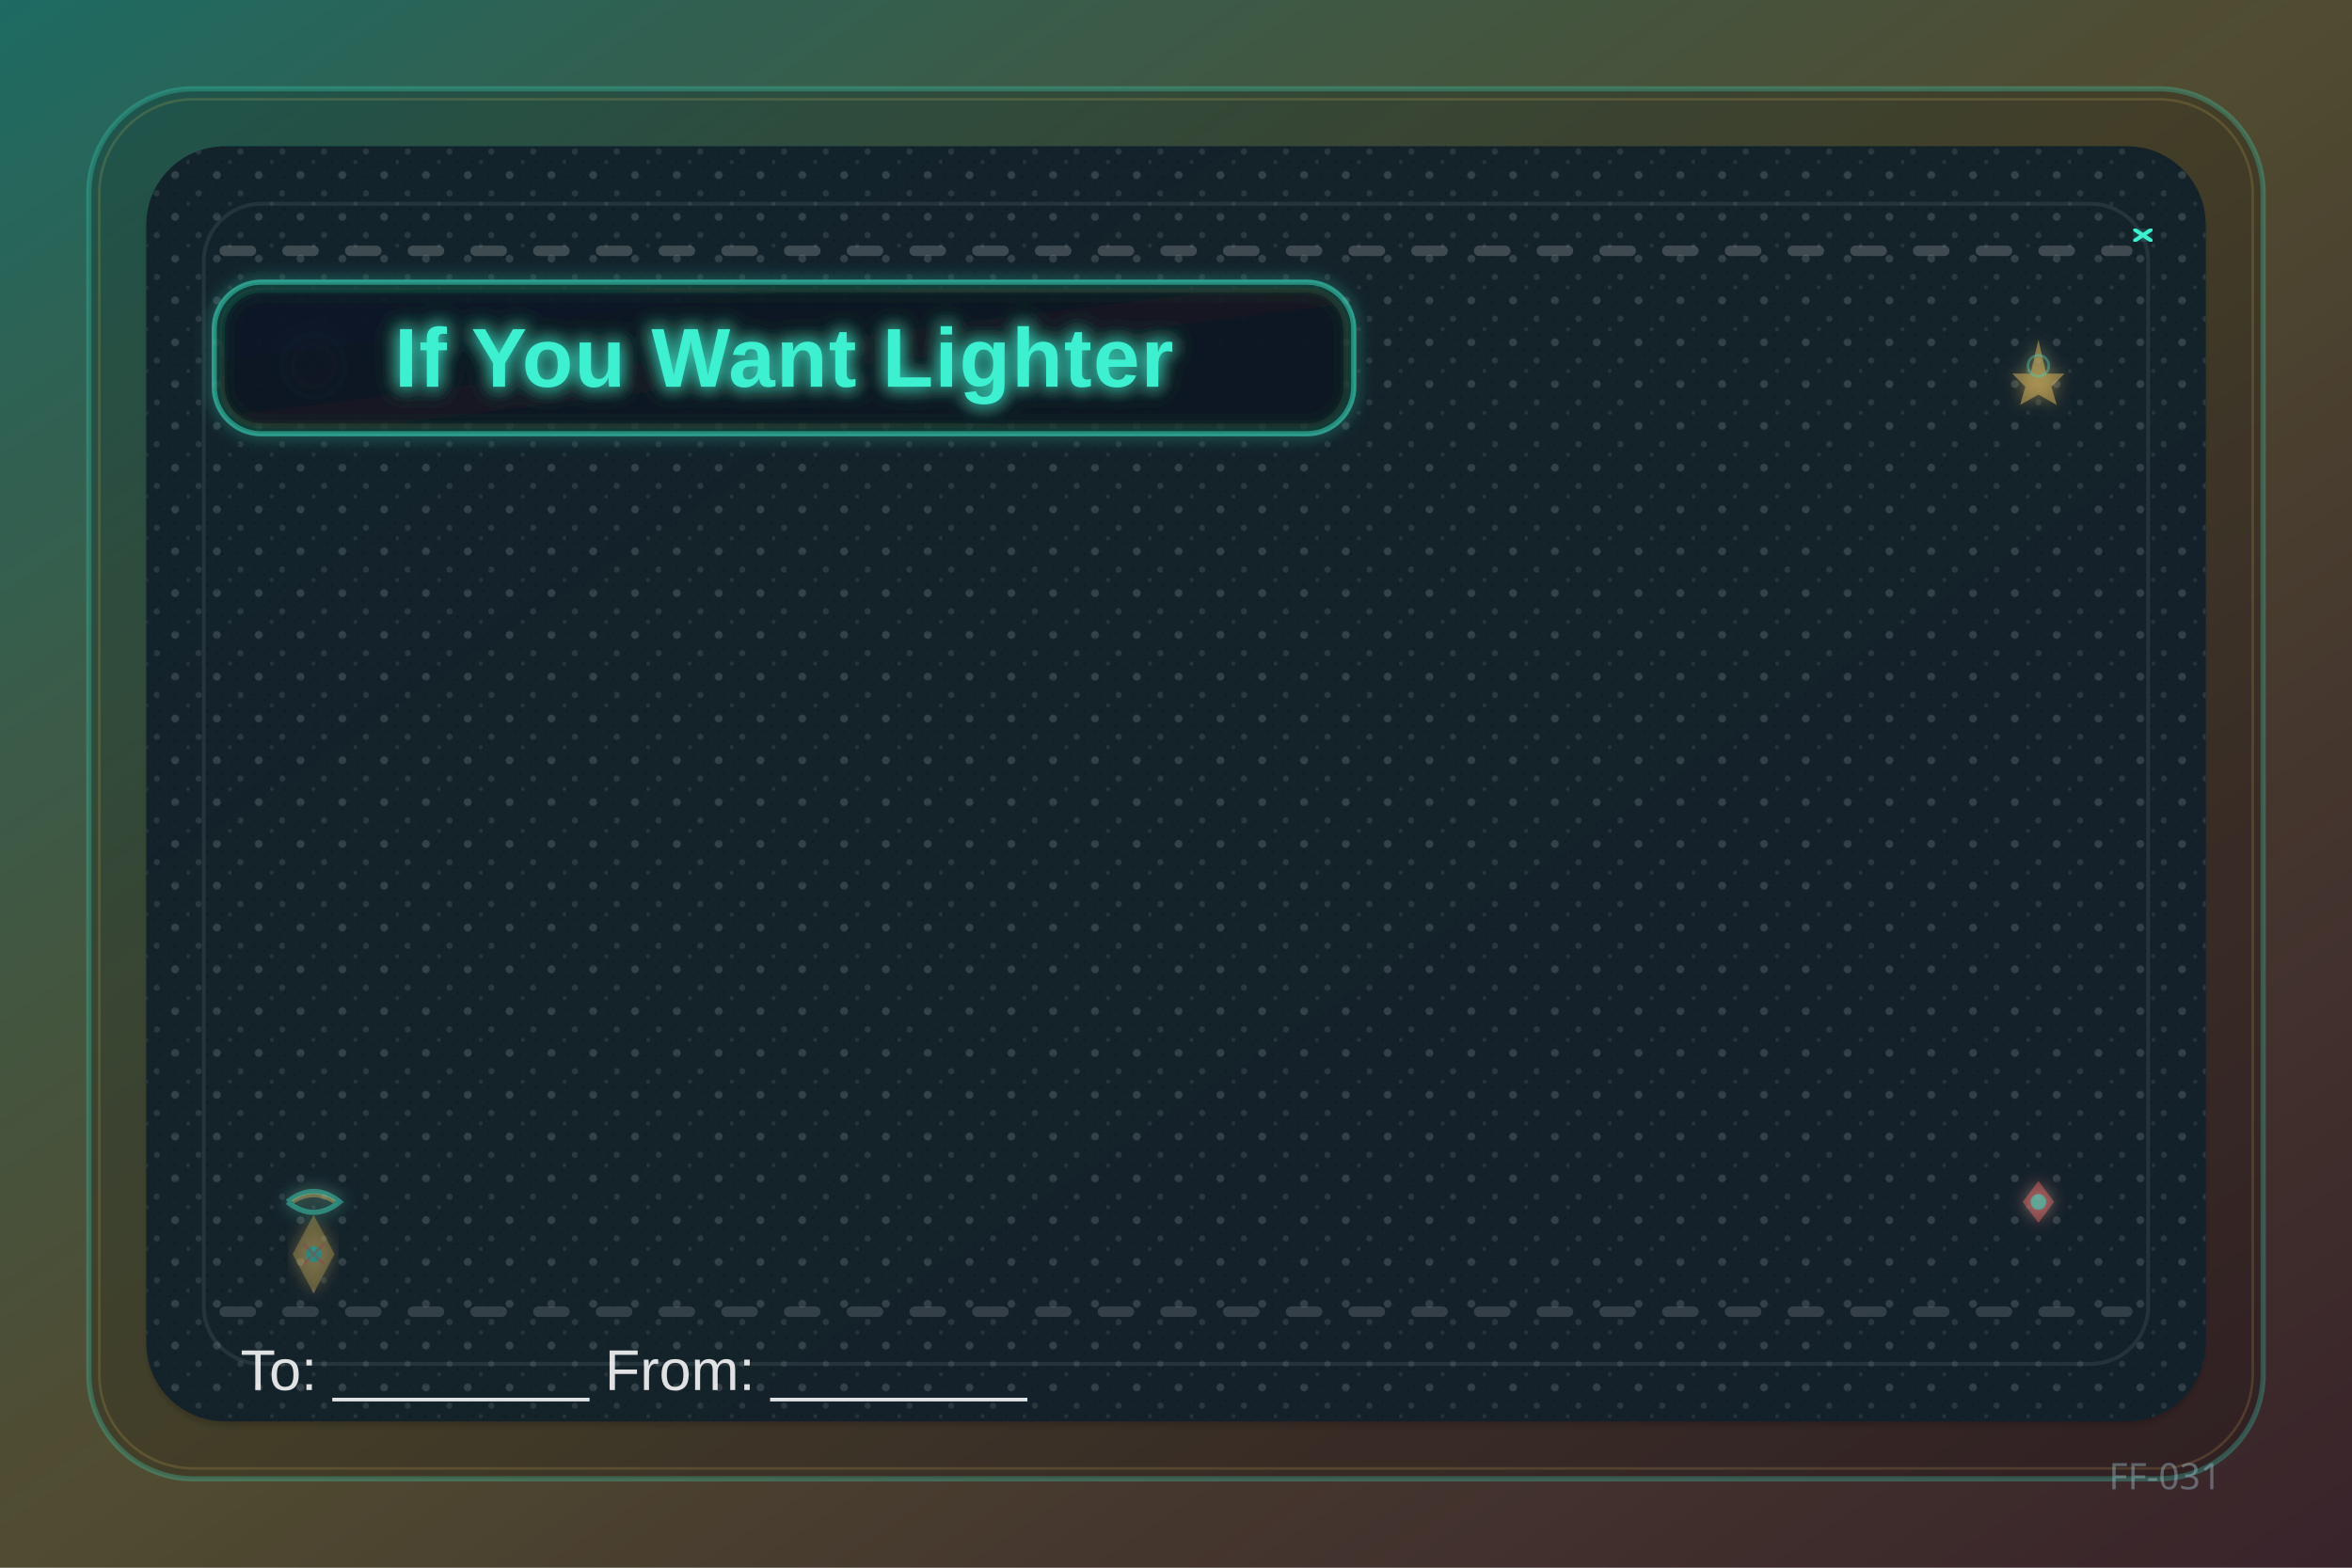
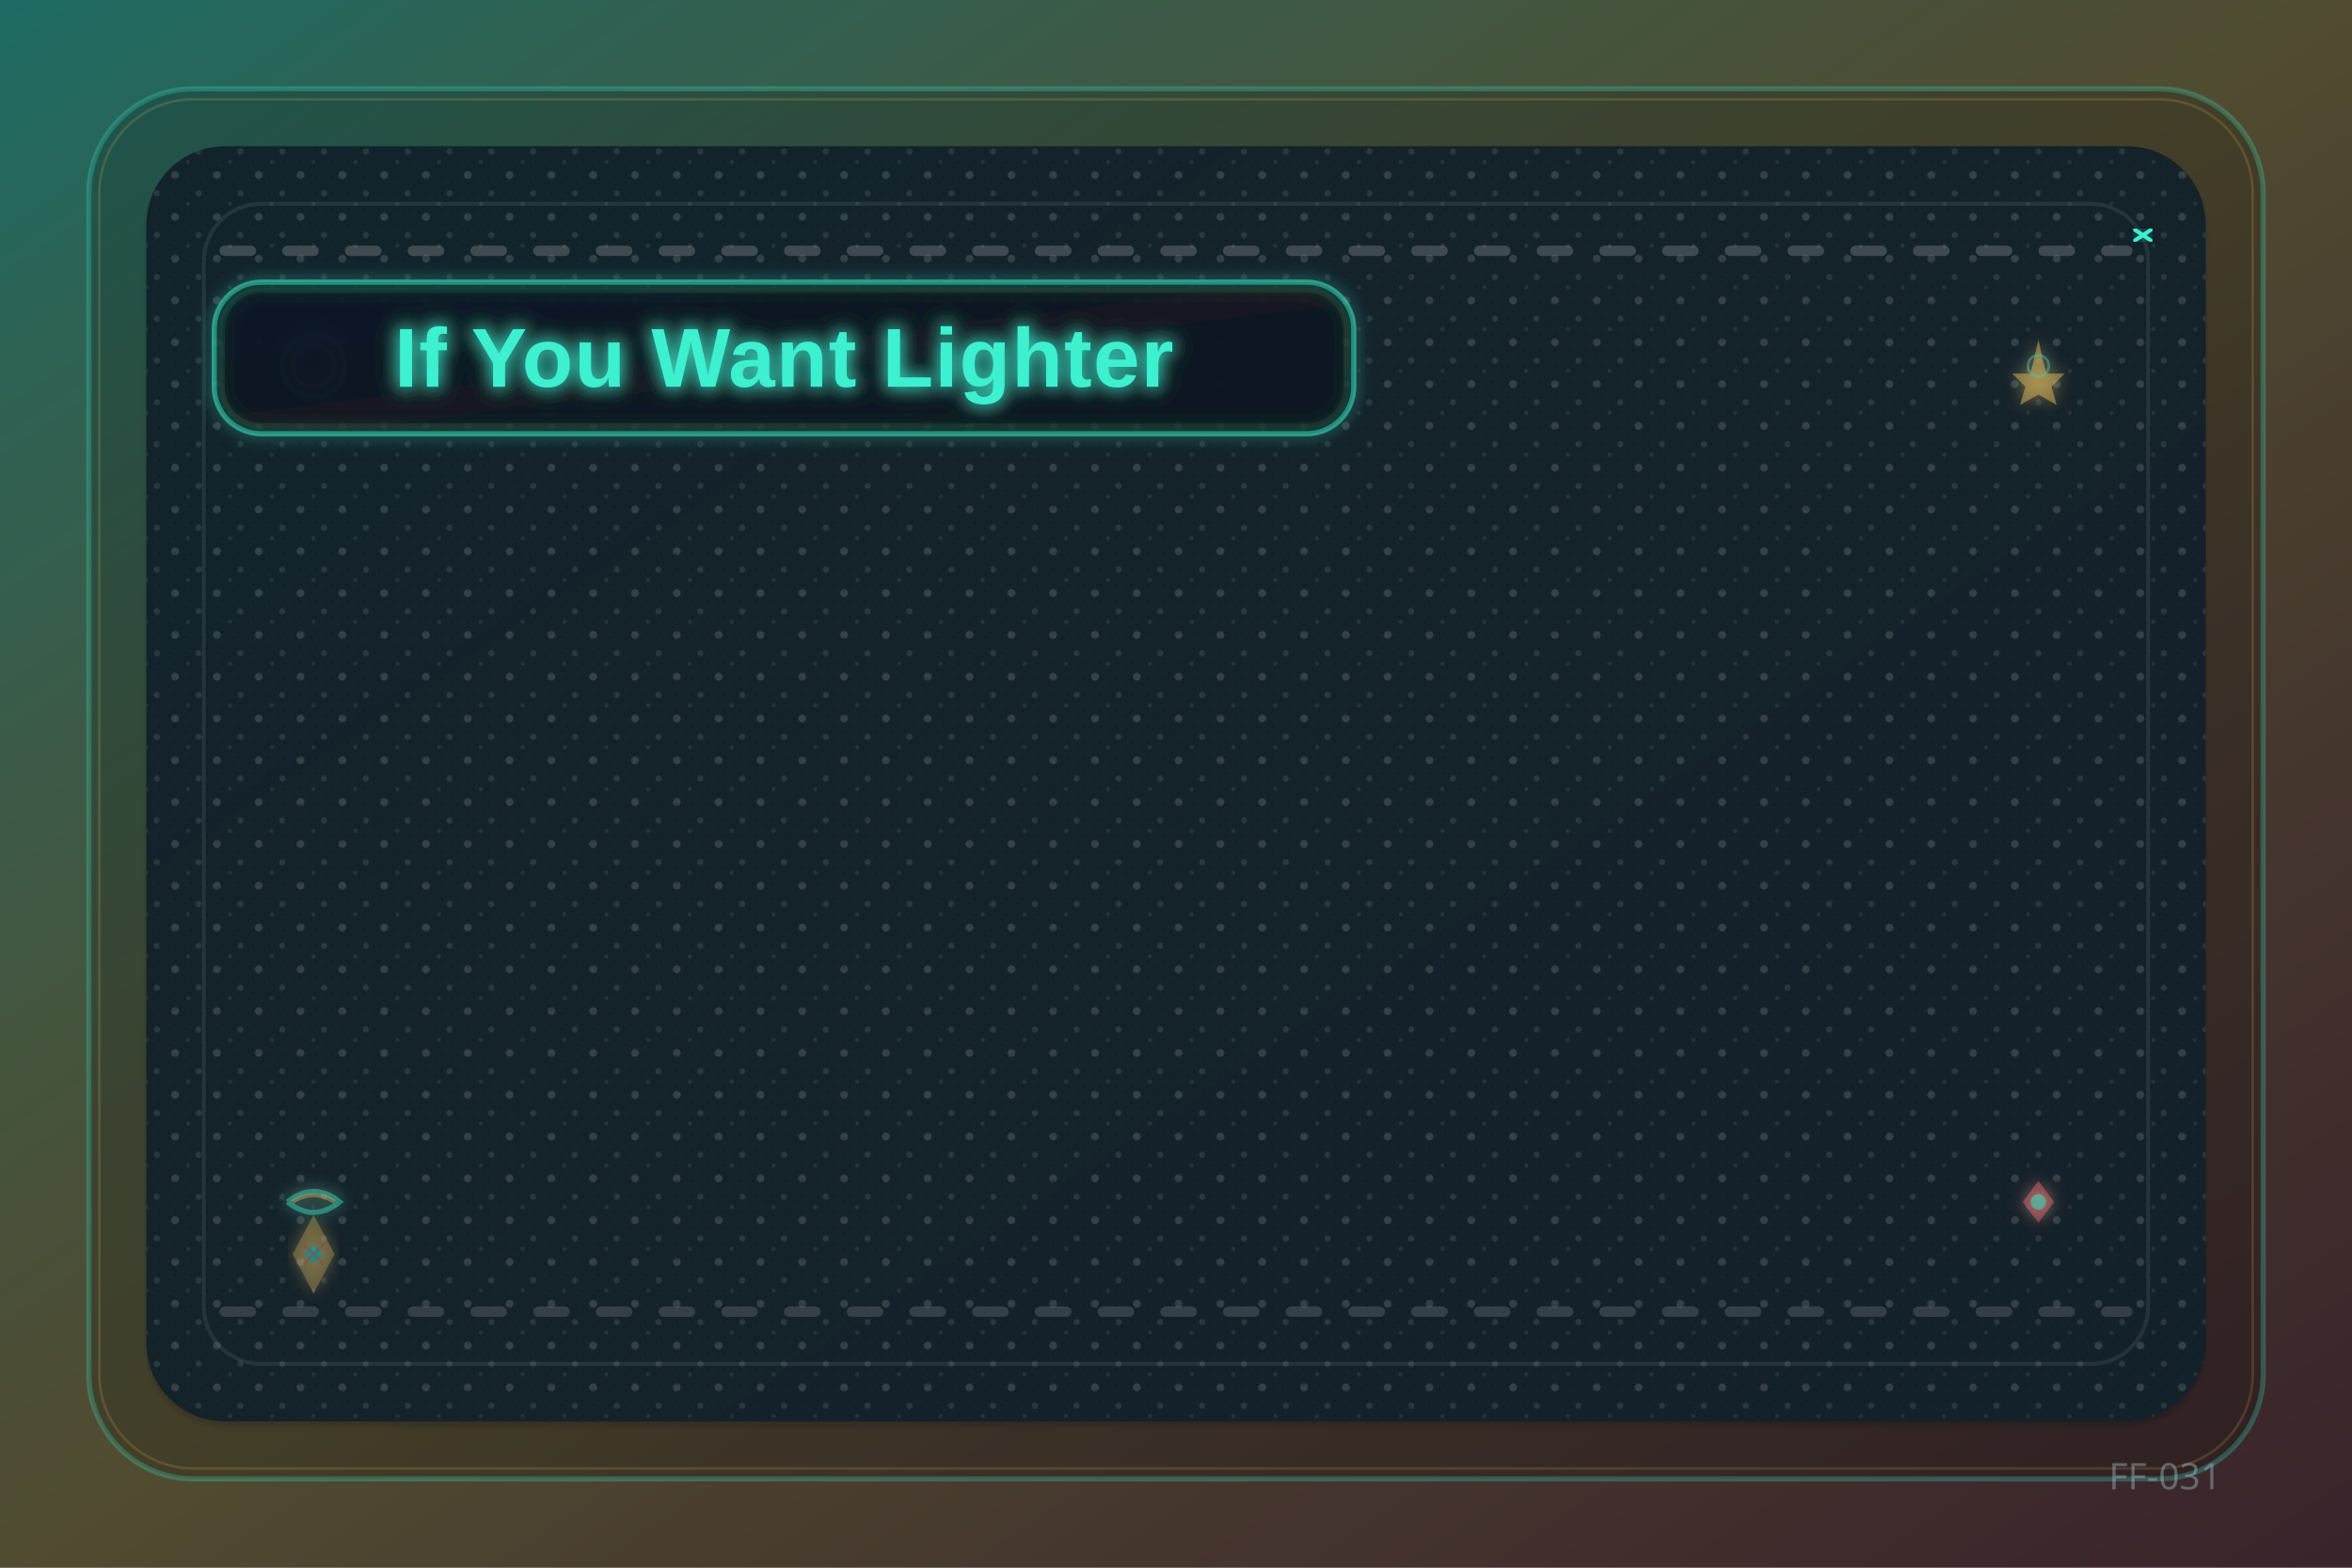
<svg xmlns="http://www.w3.org/2000/svg" viewBox="0 0 900 600">
  <defs>
    <linearGradient id="grad-FF-031" x1="0" y1="0" x2="1" y2="1">
      <stop offset="0%" stop-color="#3ef0d0" stop-opacity="0.4" />
      <stop offset="50%" stop-color="#ffd166" stop-opacity="0.3" />
      <stop offset="100%" stop-color="#ff6b6b" stop-opacity="0.2" />
    </linearGradient>
    <pattern id="dots-FF-031" width="16" height="16" patternUnits="userSpaceOnUse">
      <circle cx="3" cy="3" r="1.5" fill="rgba(255,255,255,.14)" />
      <circle cx="12" cy="10" r="1.2" fill="rgba(255,255,255,.10)" />
      <circle cx="8" cy="14" r="0.8" fill="rgba(255,255,255,.08)" />
    </pattern>
    <pattern id="grain-FF-031" width="6" height="6" patternUnits="userSpaceOnUse">
      <rect width="6" height="6" fill="rgba(255,255,255,.02)" />
      <circle cx="1" cy="2" r="0.6" fill="rgba(0,0,0,.12)" />
      <circle cx="5" cy="4" r="0.6" fill="rgba(0,0,0,.10)" />
    </pattern>
    <filter id="shadow-FF-031" x="-50%" y="-50%" width="200%" height="200%">
      <feDropShadow dx="0" dy="14" stdDeviation="12" flood-opacity=".35" />
      <feDropShadow dx="0" dy="6" stdDeviation="4" flood-opacity=".25" />
      <feDropShadow dx="0" dy="2" stdDeviation="1" flood-opacity=".15" />
    </filter>
    <filter id="glow-FF-031" x="-60%" y="-60%" width="220%" height="220%">
      <feGaussianBlur stdDeviation="3" result="coloredBlur" />
      <feMerge>
        <feMergeNode in="coloredBlur" />
        <feMergeNode in="SourceGraphic" />
      </feMerge>
    </filter>
    <filter id="softGlow-FF-031">
      <feGaussianBlur stdDeviation="3" result="blur" />
      <feMerge>
        <feMergeNode in="blur" />
        <feMergeNode in="SourceGraphic" />
      </feMerge>
    </filter>
    <filter id="rarityGlow-FF-031" x="-80%" y="-80%" width="260%" height="260%">
      <feGaussianBlur stdDeviation="4.5" result="blur" />
      <feColorMatrix type="matrix" values="0 0.8 1 0 0  0 0.9 0.5 0 0  1 0.3 0 0 0  0 0 0 1 0" />
      <feMerge>
        <feMergeNode in="blur" />
        <feMergeNode in="SourceGraphic" />
      </feMerge>
    </filter>
  </defs>
  <rect width="900" height="600" fill="#06121a" />
  <rect width="900" height="600" fill="url(#grad-FF-031)" />
  <rect x="34" y="34" width="832" height="532" rx="40" fill="rgba(0,0,0,.18)" stroke="rgba(62,240,208,.25)" stroke-width="2" />
  <rect x="38" y="38" width="824" height="524" rx="36" fill="none" stroke="rgba(255,209,102,.15)" stroke-width="1" />
  <rect x="56" y="56" width="788" height="488" rx="30" fill="#0b1c28" filter="url(#shadow-FF-031)" opacity="0.95" />
  <rect x="56" y="56" width="788" height="488" rx="30" fill="url(#dots-FF-031)" />
  <rect x="56" y="56" width="788" height="488" rx="30" fill="url(#grain-FF-031)" />
  <rect x="78" y="78" width="744" height="444" rx="22" fill="none" stroke="rgba(241,251,255,.08)" stroke-width="1.5" />
  <path d="M86 96h728" stroke="rgba(255,255,255,.18)" stroke-width="4" stroke-linecap="round" stroke-dasharray="10 14" />
  <path d="M86 502h728" stroke="rgba(255,255,255,.14)" stroke-width="4" stroke-linecap="round" stroke-dasharray="10 14" />
  <g opacity=".85" filter="url(#softGlow-FF-031)">
    <g transform="translate(120 140)">
      <circle r="12" fill="none" stroke="#3ef0d0" stroke-width="2" opacity="0.5" />
      <circle r="8" fill="none" stroke="#ffd166" stroke-width="1.5" opacity="0.4" />
      <path d="M-6,-6 L6,6 M6,-6 L-6,6" stroke="#ff6b6b" stroke-width="1" opacity="0.3" />
    </g>
    <g transform="translate(780 140)">
      <path d="M0,-10 L3,3 L10,3 L5,8 L7,15 L0,11 L-7,15 L-5,8 L-10,3 L-3,3 Z" fill="#ffd166" opacity="0.5" />
      <circle cx="0" cy="0" r="4" fill="none" stroke="#3ef0d0" stroke-width="1" opacity="0.4" />
    </g>
    <g transform="translate(120 460)">
      <path d="M-10,0 Q0,-8 10,0 Q0,8 -10,0" fill="none" stroke="#3ef0d0" stroke-width="2" opacity="0.5" />
      <path d="M-8,0 Q0,-5 8,0" fill="none" stroke="#ffd166" stroke-width="1.5" opacity="0.4" />
    </g>
    <g transform="translate(780 460)">
      <path d="M0,-8 L6,0 L0,8 L-6,0 Z" fill="#ff6b6b" opacity="0.5" />
      <circle cx="0" cy="0" r="3" fill="#3ef0d0" opacity="0.6" />
    </g>
  </g>
  <g filter="url(#glow-FF-031)">
    <rect x="82" y="108" width="436" height="58" rx="18" fill="rgba(0,0,0,.45)" stroke="rgba(62,240,208,.5)" stroke-width="2" />
    <rect x="84" y="110" width="432" height="54" rx="16" fill="url(#grad-FF-031)" opacity="0.25" />
    <rect x="86" y="112" width="428" height="50" rx="14" fill="rgba(11,28,40,.6)" />
    <text x="300" y="148" font-family="Arial Black, Arial, sans-serif" font-size="32" font-weight="900" fill="#3ef0d0" text-anchor="middle" filter="url(#glow-FF-031)" letter-spacing="0.5">If You Want Lighter</text>
  </g>
  <g transform="translate(820 90)" filter="url(#softGlow-FF-031)">
    <path d="M-3,-2 L0,0 L-3,2 M3,-2 L0,0 L3,2" stroke="#3ef0d0" stroke-width="1.5" fill="none" stroke-linecap="round" />
  </g>
  <g transform="translate(120 480)" opacity="0.5" filter="url(#softGlow-FF-031)">
    <path d="M 0 -15 L 8 0 L 0 15 L -8 0 Z" fill="#ffd166" opacity="0.6" />
    <circle cx="0" cy="0" r="3" fill="#3ef0d0" />
    <path d="M-4,-4 L4,4 M4,-4 L-4,4" stroke="#ff6b6b" stroke-width="1" opacity="0.5" />
  </g>
  <text x="850" y="570" font-family="system-ui, sans-serif" font-size="14" fill="#a8c7d6" opacity="0.4" text-anchor="end">FF-031</text>
-   <text x="92" y="532" font-family="Arial, sans-serif" font-size="22" fill="rgba(255,255,255,.86)">To: ________   From: ________</text>
</svg>
